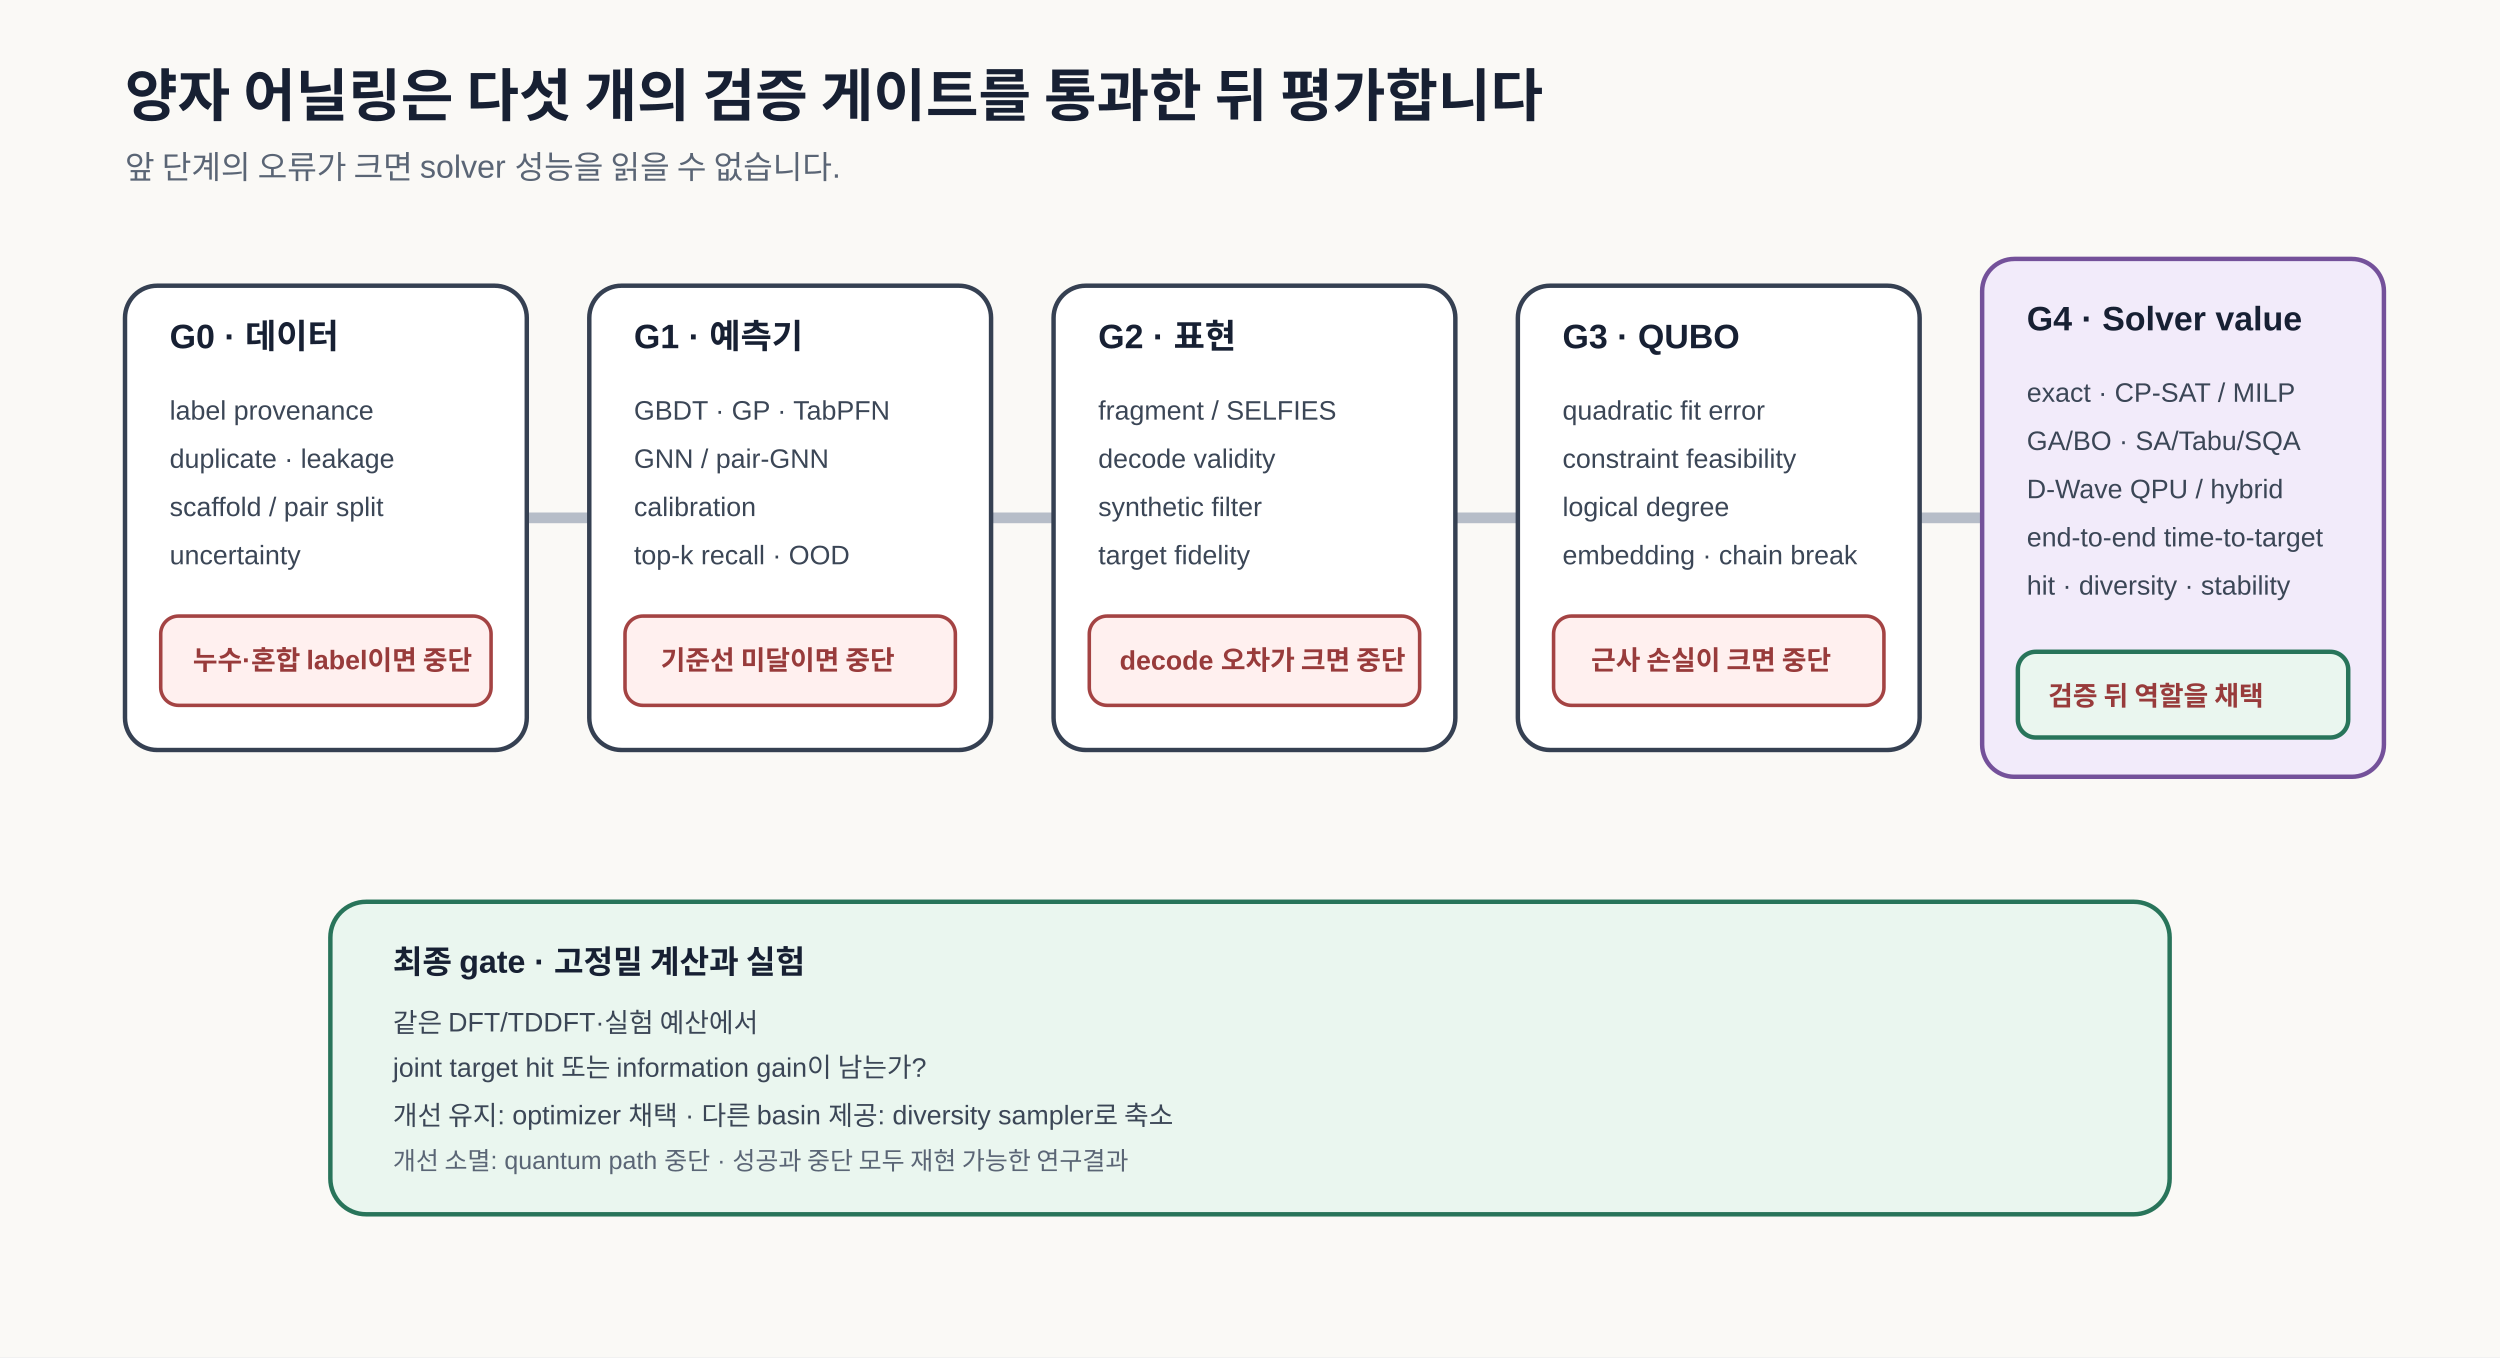
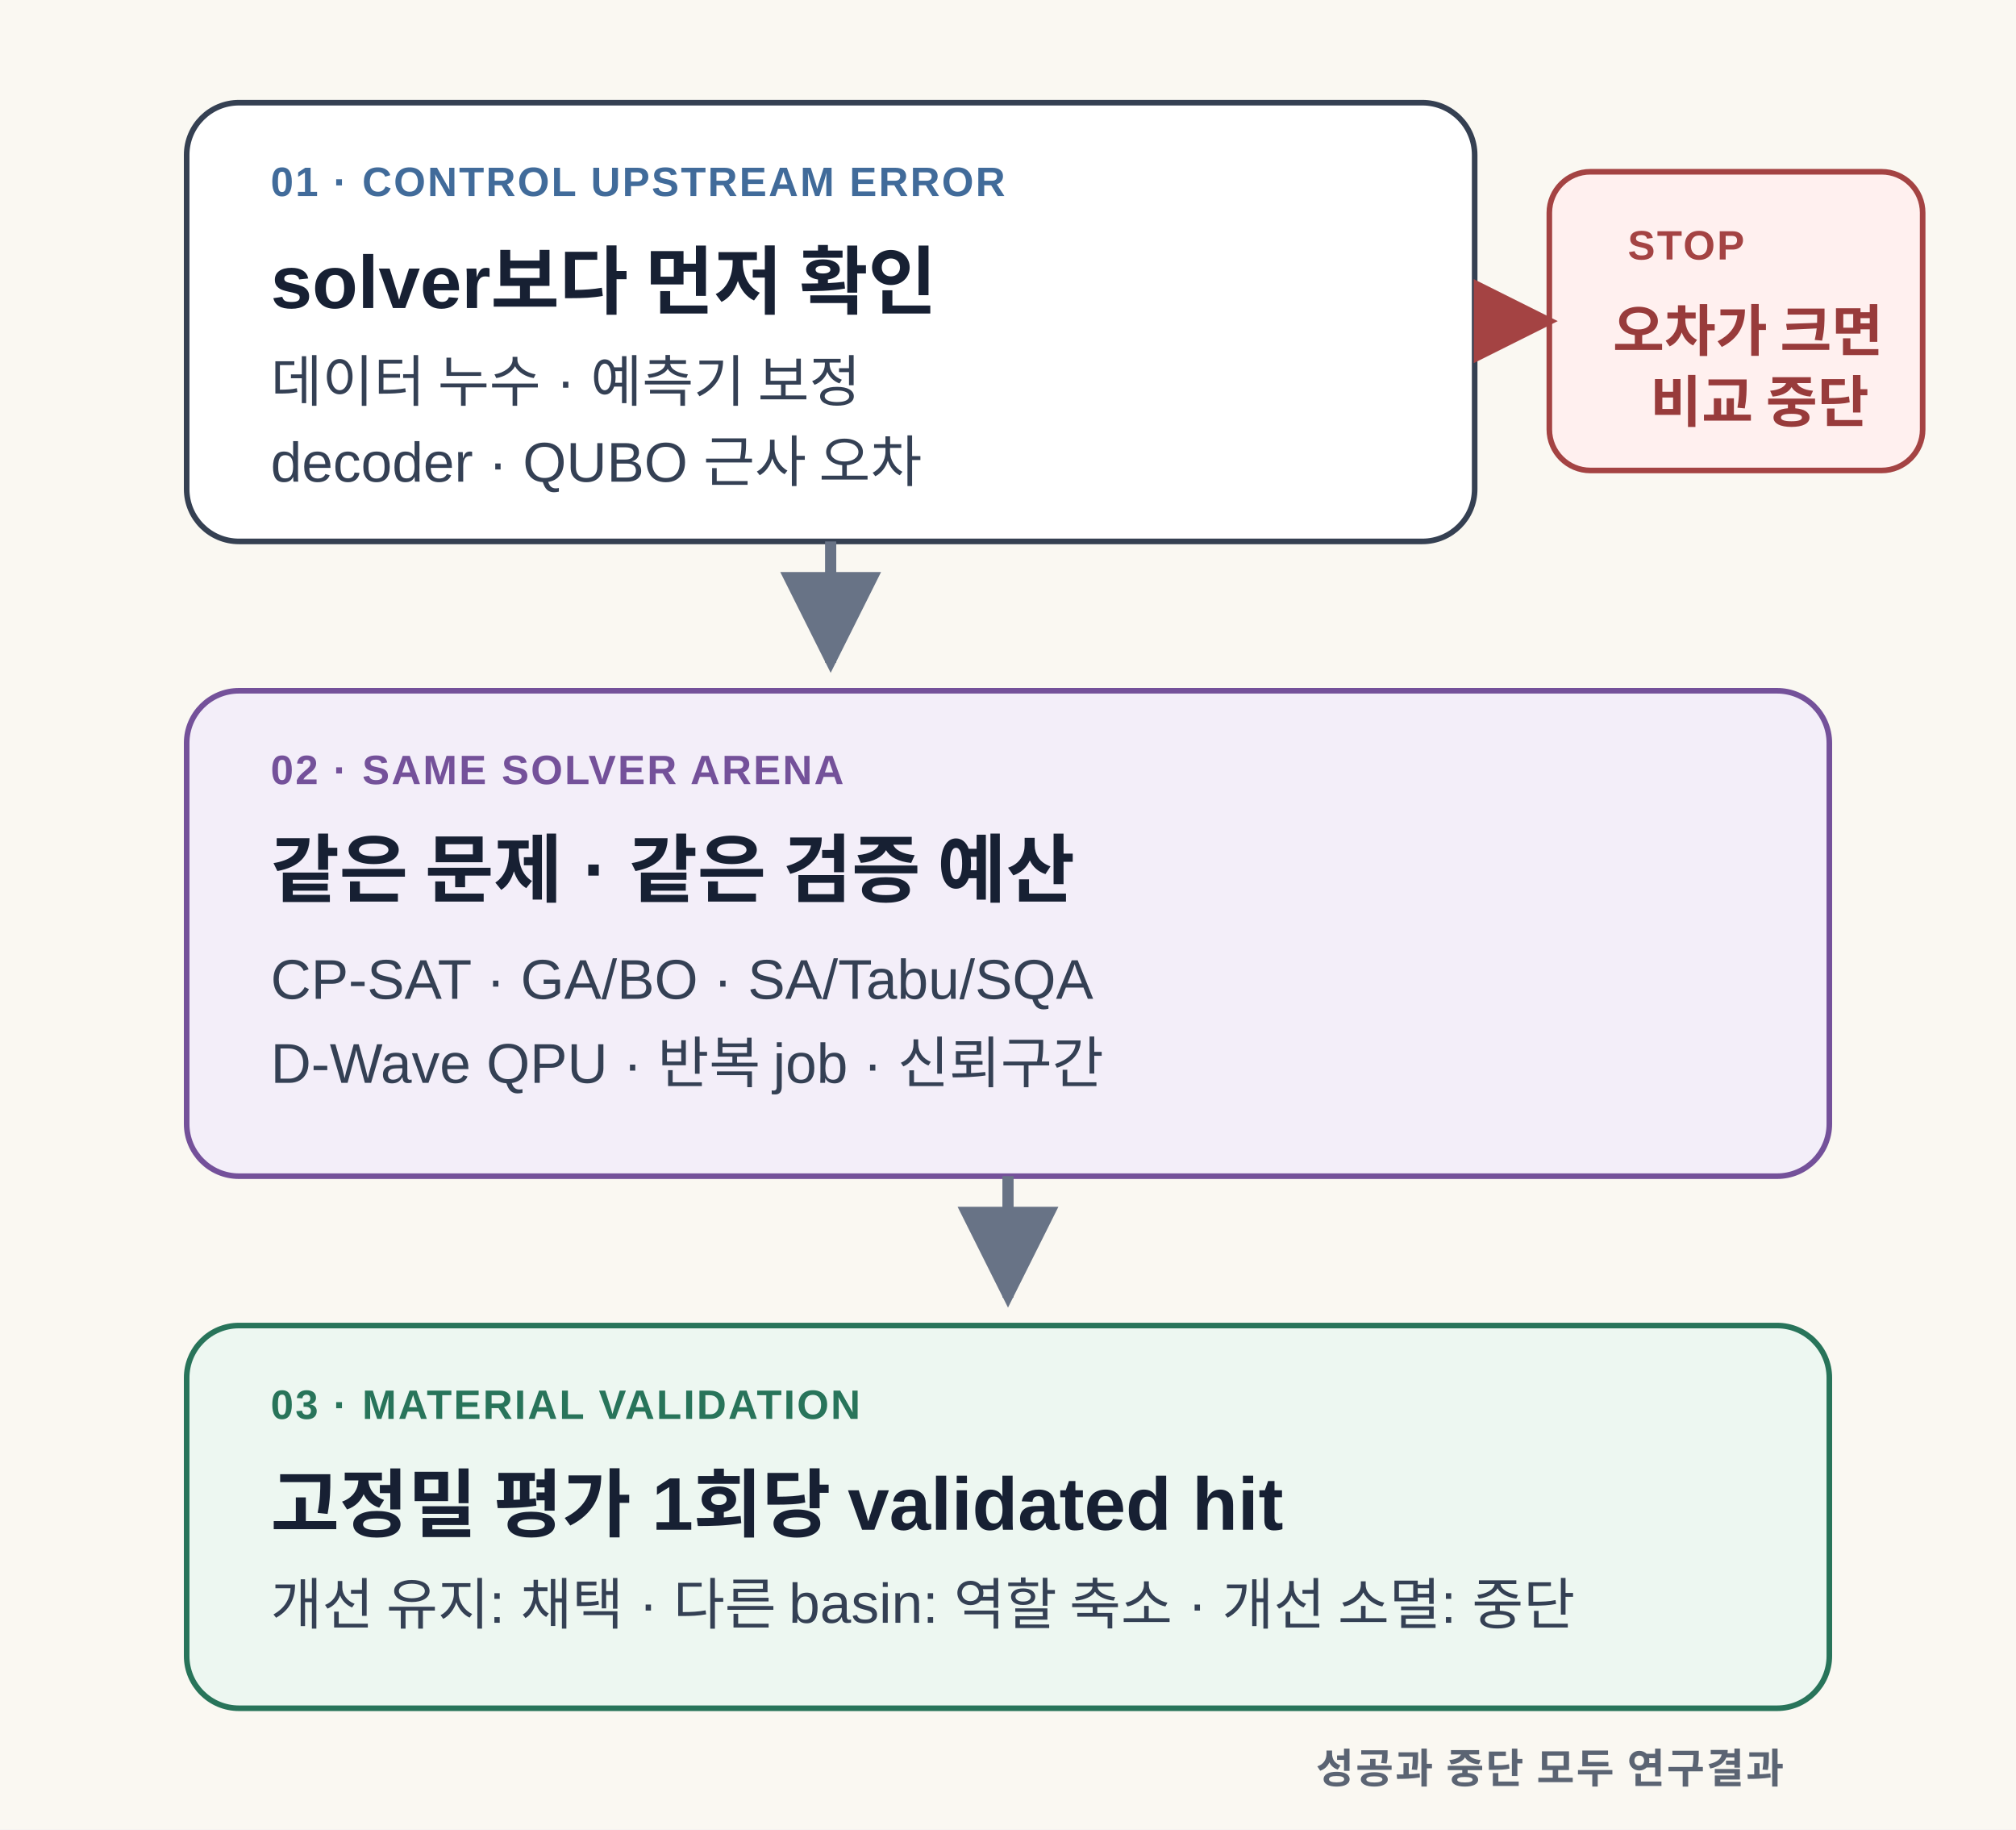
- <svg xmlns="http://www.w3.org/2000/svg" width="1400" height="760" viewBox="0 0 1400 760" role="img" aria-labelledby="title desc">
+ <svg xmlns="http://www.w3.org/2000/svg" width="1080" height="980" viewBox="0 0 1080 980" role="img" aria-labelledby="title desc">
  <defs>
    <style>
-       .bg{fill:#faf9f6}.rail{stroke:#b6bdc8;stroke-width:6;fill:none}.gate{fill:#fff;stroke:#354052;stroke-width:2.5}.pass{fill:#eaf6ef;stroke:#28745a;stroke-width:2.5}.qa{fill:#f2ebfa;stroke:#74519a;stroke-width:2.5}.stop{fill:#fff0ef;stroke:#a44343;stroke-width:2}.title{font:700 32px 'Segoe UI','Noto Sans KR',Arial,sans-serif;fill:#172033}.sub{font:400 18px 'Segoe UI','Noto Sans KR',Arial,sans-serif;fill:#5a6575}.g{font:700 19px 'Segoe UI','Noto Sans KR',Arial,sans-serif;fill:#172033}.h{font:700 18px 'Segoe UI','Noto Sans KR',Arial,sans-serif;fill:#172033}.body{font:400 15px 'Segoe UI','Noto Sans KR',Arial,sans-serif;fill:#3b4656}.small{font:400 14px 'Segoe UI','Noto Sans KR',Arial,sans-serif;fill:#5a6575}.stoptext{font:700 15px 'Segoe UI','Noto Sans KR',Arial,sans-serif;fill:#983b3b}
+       .bg{fill:#faf8f2}.stage{fill:#fff;stroke:#354052;stroke-width:3}.arena{fill:#f3eef9;stroke:#74519a;stroke-width:3}.verify{fill:#edf7f1;stroke:#28745a;stroke-width:3}.stop{fill:#fff0ef;stroke:#a44343;stroke-width:3}.k{font:700 22px 'Segoe UI','Noto Sans KR',Arial,sans-serif;letter-spacing:1px}.h{font:700 40px 'Segoe UI','Noto Sans KR',Arial,sans-serif;fill:#172033}.b{font:400 30px 'Segoe UI','Noto Sans KR',Arial,sans-serif;fill:#344054}.decision{font:700 30px 'Segoe UI','Noto Sans KR',Arial,sans-serif}.arrow{stroke:#687386;stroke-width:6;fill:none}.fail{stroke:#a44343;stroke-width:5;stroke-dasharray:10 9;fill:none}
    </style>
-     <marker id="arrow" viewBox="0 0 10 10" refX="9" refY="5" markerWidth="8" markerHeight="8" orient="auto">
-       <path d="M0 0L10 5L0 10Z" fill="#b6bdc8" />
+     <marker id="arrow" viewBox="0 0 10 10" refX="9" refY="5" markerWidth="9" markerHeight="9" orient="auto">
+       <path d="M0 0L10 5L0 10Z" fill="#687386" />
+     </marker>
+     <marker id="red" viewBox="0 0 10 10" refX="9" refY="5" markerWidth="9" markerHeight="9" orient="auto">
+       <path d="M0 0L10 5L0 10Z" fill="#a44343" />
    </marker>
  </defs>
-   <rect class="bg" width="1400" height="760" />
-   <text class="title" x="70" y="65">양자 어닐링은 다섯 개의 검증 게이트를 통과한 뒤 평가합니다</text>
-   <text class="sub" x="70" y="100">앞 단계의 오류가 크면 solver 성능을 읽을 수 없습니다.</text>
-   <path class="rail" d="M120 290 L1280 290" marker-end="url(#arrow)" />
-   <rect class="gate" x="70" y="160" rx="18" width="225" height="260" />
-   <text class="g" x="95" y="195">G0 · 데이터</text>
-   <text class="body" x="95" y="235">label provenance</text>
-   <text class="body" x="95" y="262">duplicate · leakage</text>
-   <text class="body" x="95" y="289">scaffold / pair split</text>
-   <text class="body" x="95" y="316">uncertainty</text>
-   <rect class="stop" x="90" y="345" rx="10" width="185" height="50" />
-   <text class="stoptext" x="108" y="375">누수·혼합 label이면 중단</text>
-   <rect class="gate" x="330" y="160" rx="18" width="225" height="260" />
-   <text class="g" x="355" y="195">G1 · 예측기</text>
-   <text class="body" x="355" y="235">GBDT · GP · TabPFN</text>
-   <text class="body" x="355" y="262">GNN / pair-GNN</text>
-   <text class="body" x="355" y="289">calibration</text>
-   <text class="body" x="355" y="316">top-k recall · OOD</text>
-   <rect class="stop" x="350" y="345" rx="10" width="185" height="50" />
-   <text class="stoptext" x="370" y="375">기준선 미달이면 중단</text>
-   <rect class="gate" x="590" y="160" rx="18" width="225" height="260" />
-   <text class="g" x="615" y="195">G2 · 표현</text>
-   <text class="body" x="615" y="235">fragment / SELFIES</text>
-   <text class="body" x="615" y="262">decode validity</text>
-   <text class="body" x="615" y="289">synthetic filter</text>
-   <text class="body" x="615" y="316">target fidelity</text>
-   <rect class="stop" x="610" y="345" rx="10" width="185" height="50" />
-   <text class="stoptext" x="627" y="375">decode 오차가 크면 중단</text>
-   <rect class="gate" x="850" y="160" rx="18" width="225" height="260" />
-   <text class="g" x="875" y="195">G3 · QUBO</text>
-   <text class="body" x="875" y="235">quadratic fit error</text>
-   <text class="body" x="875" y="262">constraint feasibility</text>
-   <text class="body" x="875" y="289">logical degree</text>
-   <text class="body" x="875" y="316">embedding · chain break</text>
-   <rect class="stop" x="870" y="345" rx="10" width="185" height="50" />
-   <text class="stoptext" x="891" y="375">근사 손실이 크면 중단</text>
-   <rect class="qa" x="1110" y="145" rx="18" width="225" height="290" />
-   <text class="g" x="1135" y="185">G4 · Solver value</text>
-   <text class="body" x="1135" y="225">exact · CP-SAT / MILP</text>
-   <text class="body" x="1135" y="252">GA/BO · SA/Tabu/SQA</text>
-   <text class="body" x="1135" y="279">D-Wave QPU / hybrid</text>
-   <text class="body" x="1135" y="306">end-to-end time-to-target</text>
-   <text class="body" x="1135" y="333">hit · diversity · stability</text>
-   <rect class="pass" x="1130" y="365" rx="10" width="185" height="48" />
-   <text class="stoptext" x="1147" y="395" fill="#26755b">검증 뒤 역할을 채택</text>
-   <rect class="pass" x="185" y="505" rx="20" width="1030" height="175" />
-   <text class="h" x="220" y="545">최종 gate · 고정밀 계산과 실험</text>
-   <text class="body" x="220" y="578">같은 DFT/TDDFT·실험 예산에서</text>
-   <text class="body" x="220" y="603">joint target hit 또는 information gain이 남는가?</text>
-   <text class="body" x="220" y="630">개선 유지: optimizer 채택 · 다른 basin 제공: diversity sampler로 축소</text>
-   <text class="small" x="220" y="655">개선 소멸: quantum path 중단 · 성공과 중단 모두 재현 가능한 연구결과</text>
+   <rect class="bg" width="1080" height="980" />
+   <rect class="stage" x="100" y="55" rx="28" width="690" height="235" />
+   <text class="k" x="145" y="105" fill="#416b9a">01 · CONTROL UPSTREAM ERROR</text>
+   <text class="h" x="145" y="165">solver보다 먼저 확인</text>
+   <text class="b" x="145" y="215">데이터 누수 · 예측기 보정</text>
+   <text class="b" x="145" y="258">decoder · QUBO 근사 오차</text>
+   <rect class="stop" x="830" y="92" rx="22" width="200" height="160" />
+   <text class="k" x="872" y="139" fill="#a44343">STOP</text>
+   <text class="decision" x="864" y="188" fill="#983b3b">오차가 크면</text>
+   <text class="decision" x="884" y="226" fill="#983b3b">비교 중단</text>
+   <path class="fail" d="M790 172 L830 172" marker-end="url(#red)" />
+   <path class="arrow" d="M445 290 L445 355" marker-end="url(#arrow)" />
+   <rect class="arena" x="100" y="370" rx="28" width="880" height="260" />
+   <text class="k" x="145" y="420" fill="#74519a">02 · SAME SOLVER ARENA</text>
+   <text class="h" x="145" y="480">같은 문제 · 같은 검증 예산</text>
+   <text class="b" x="145" y="535">CP-SAT · GA/BO · SA/Tabu/SQA</text>
+   <text class="b" x="145" y="580">D-Wave QPU · 반복 job · 신뢰구간</text>
+   <path class="arrow" d="M540 630 L540 695" marker-end="url(#arrow)" />
+   <rect class="verify" x="100" y="710" rx="28" width="880" height="205" />
+   <text class="k" x="145" y="760" fill="#28745a">03 · MATERIAL VALIDATION</text>
+   <text class="h" x="145" y="820">고정밀 평가 1회당 validated hit</text>
+   <text class="b" x="145" y="870">개선 유지: 채택 · 다른 basin: 역할 축소 · 개선 소멸: 중단</text>
+   <text class="k" x="705" y="955" fill="#5b6473">성공과 중단 모두 연구결과</text>
</svg>
